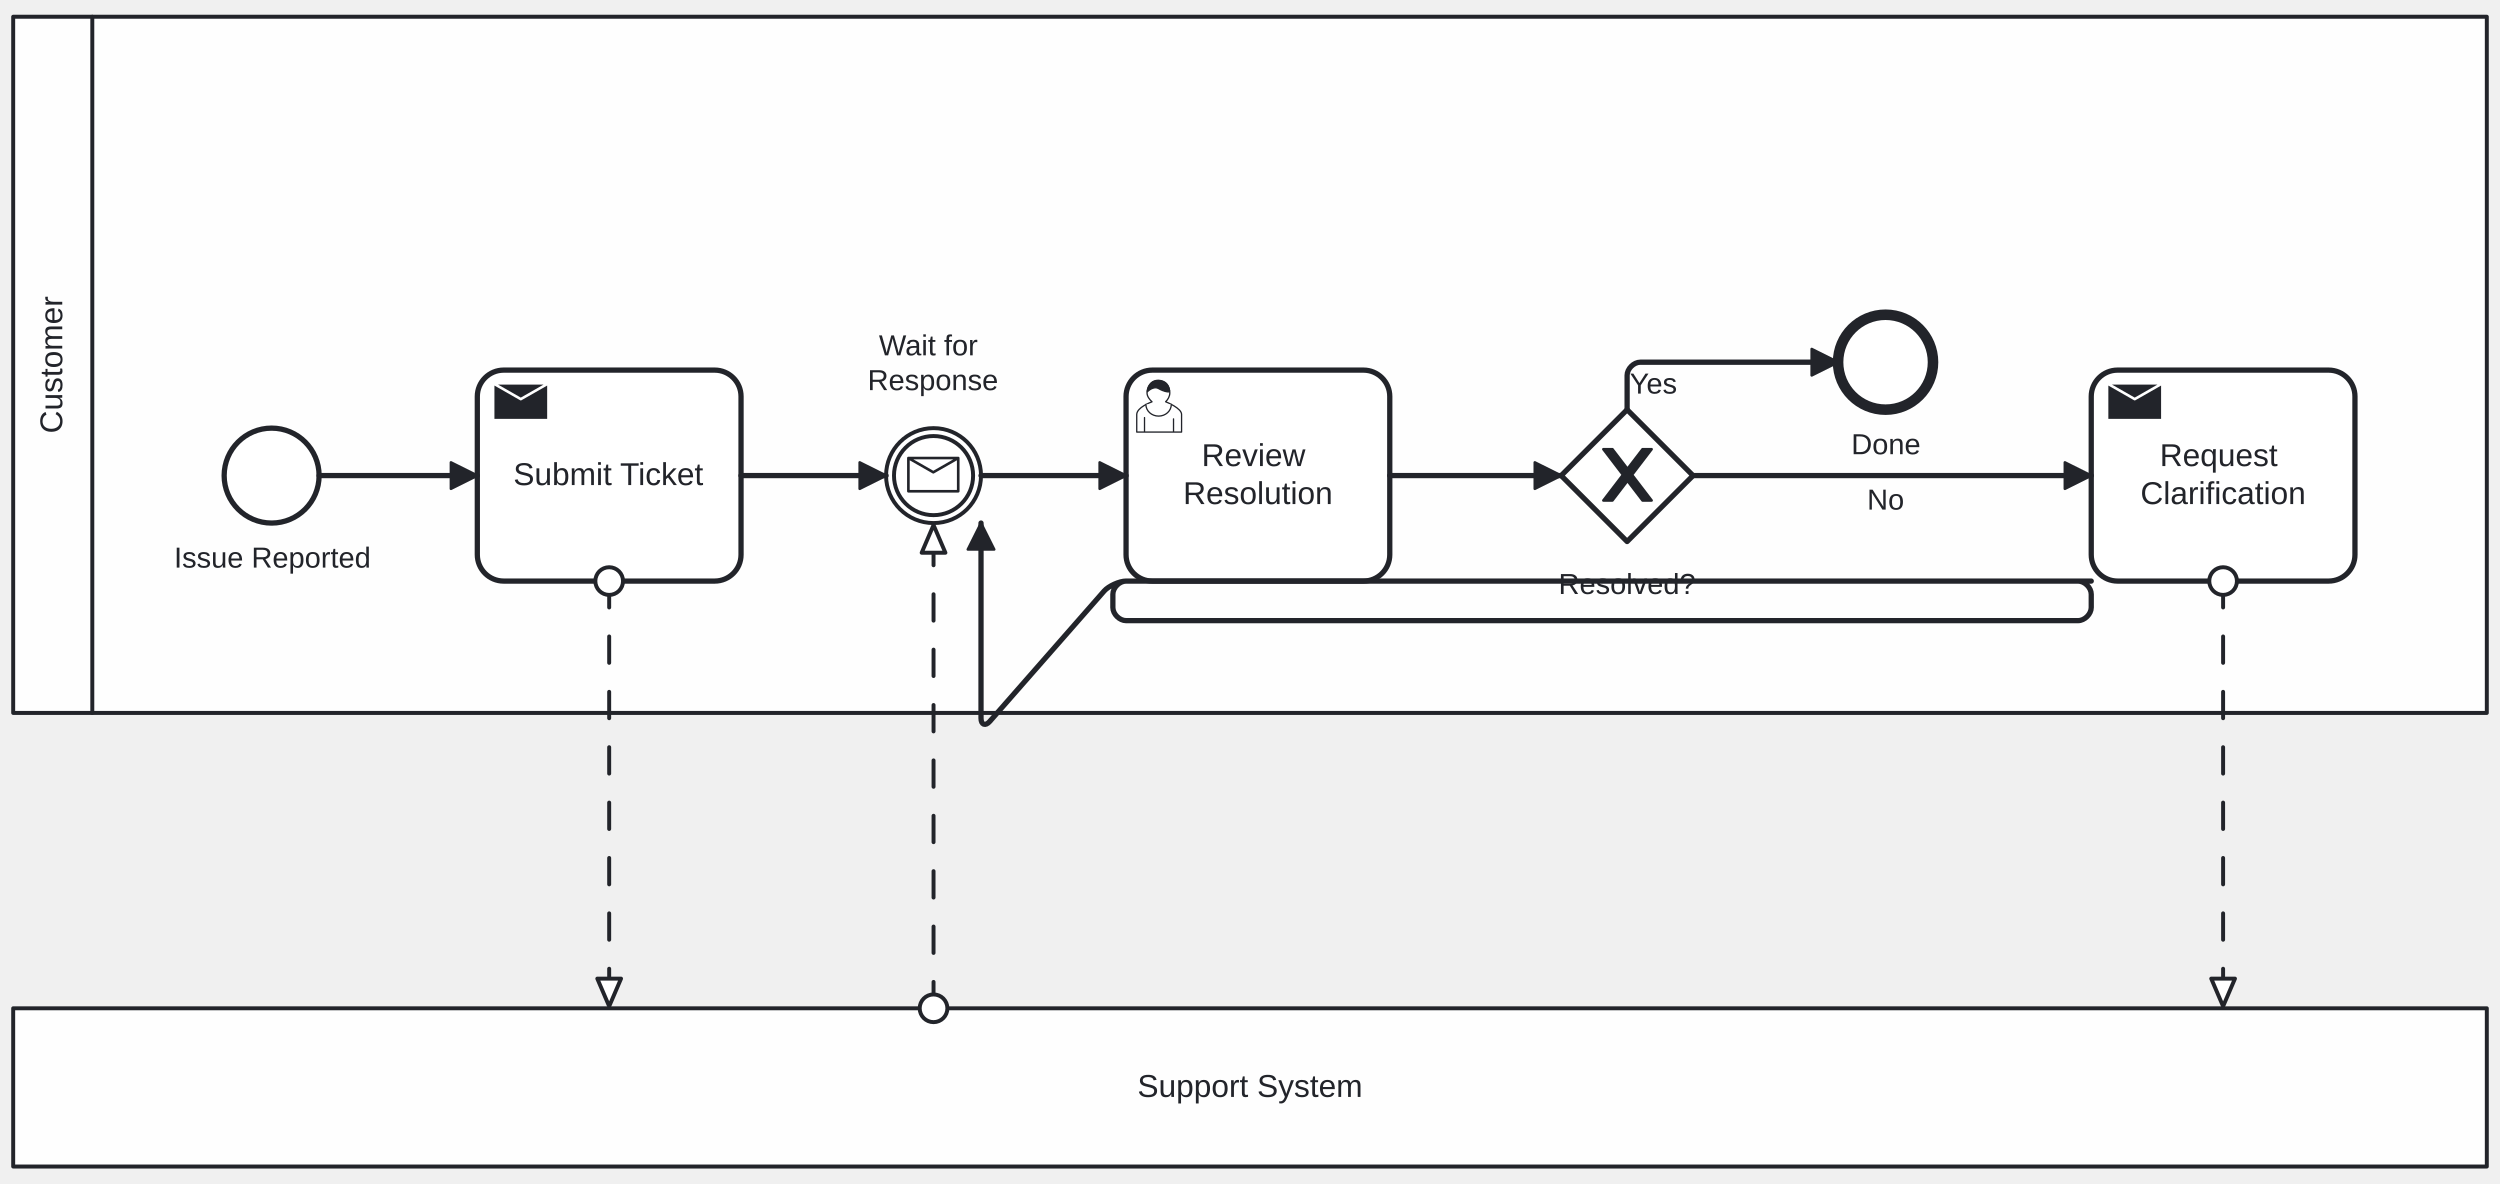
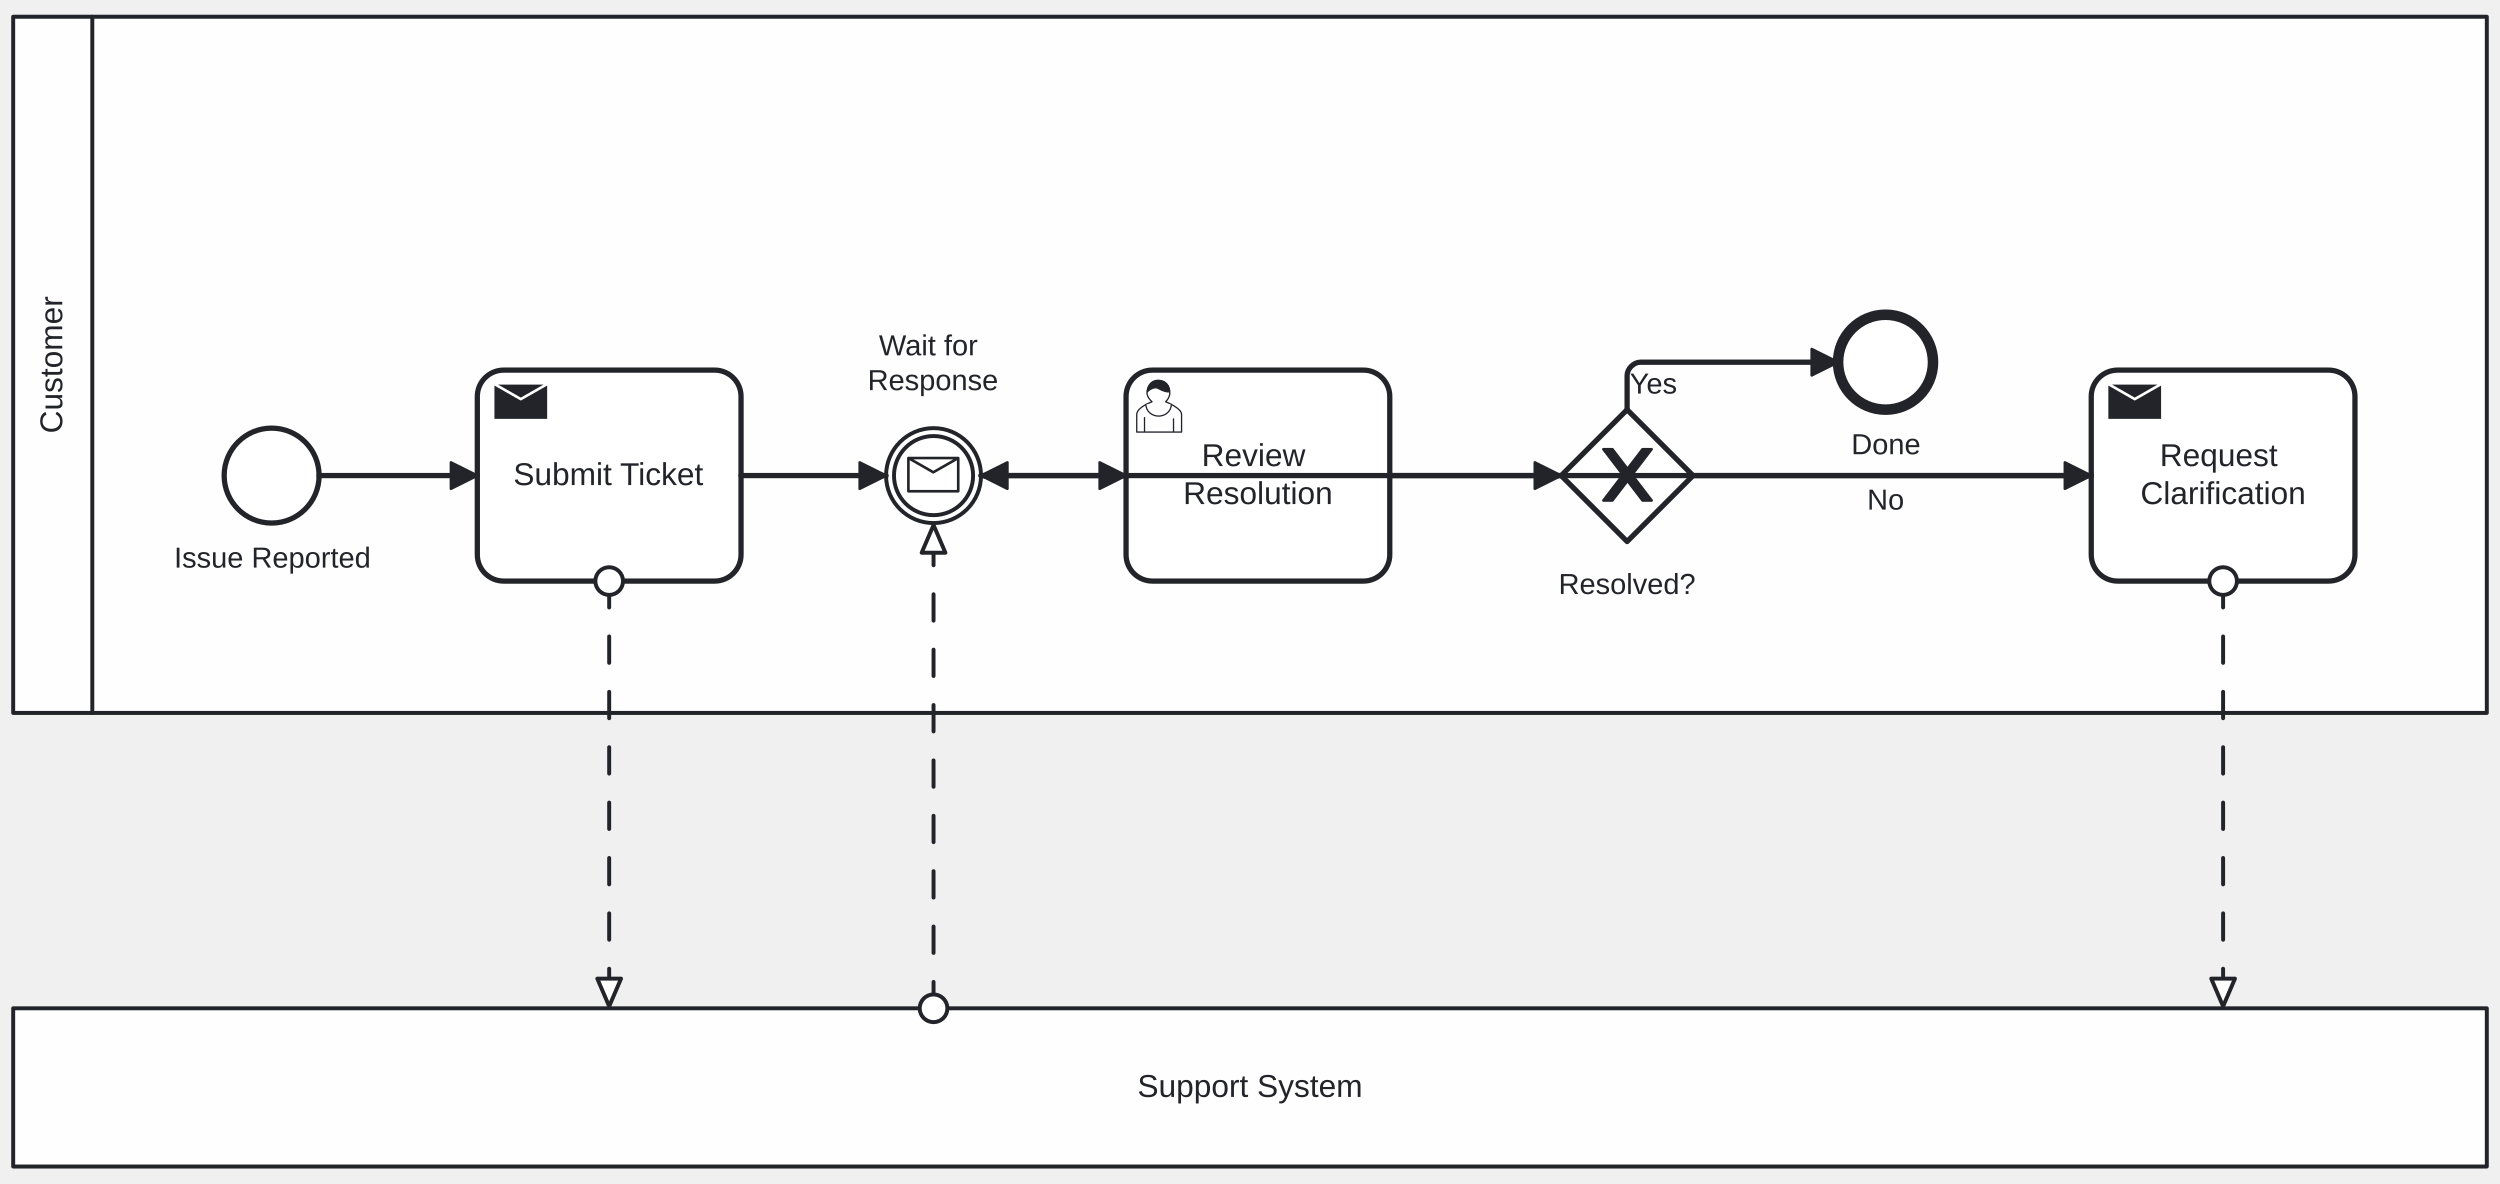
<svg xmlns="http://www.w3.org/2000/svg" width="1105" height="523" viewBox="157 77 948 446" version="1.1">
  <g class="djs-group">
    <g class="djs-element djs-shape" data-element-id="Participant_Customer" style="display: block;" transform="translate(162, 82)">
      <g class="djs-visual">
        <rect x="0" y="0" width="938" height="264" rx="0" ry="0" style="stroke-linecap: round; stroke-linejoin: round; stroke: hsl(225, 10%, 15%); stroke-width: 1.5px; fill: white; fill-opacity: 0.95;" />
        <path style="fill: none; stroke-linecap: round; stroke-linejoin: round; stroke: hsl(225, 10%, 15%); stroke-width: 1.5px;" d="M30,0L30,264" />
        <text style="font-family: Arial, sans-serif; font-size: 12px; font-weight: normal; fill: hsl(225, 10%, 15%);" lineHeight="1.2" class="djs-label" transform="matrix(-1.8369701987210297e-16, -1, 1, -1.8369701987210297e-16, 0, 264)">
          <tspan x="105.996" y="18.6">Customer</tspan>
        </text>
      </g>
      <rect x="-5" y="-5" rx="4" width="948" height="274" style="fill: none;" class="djs-outline" />
      <rect style="fill: none; stroke-opacity: 0; stroke: white; stroke-width: 15px;" class="djs-hit djs-hit-no-move" x="0" y="0" width="938" height="264" />
      <rect style="fill: none; stroke-opacity: 0; stroke: white; stroke-width: 15px;" class="djs-hit djs-hit-click-stroke" x="0" y="0" width="938" height="264" />
      <rect style="fill: none; stroke-opacity: 0; stroke: white; stroke-width: 15px;" class="djs-hit djs-hit-all" x="0" y="0" width="30" height="264" />
    </g>
    <g class="djs-children">
      <g class="djs-group">
        <g class="djs-element djs-shape" data-element-id="StartEvent_IssueReported" style="display: block;" transform="translate(242, 238)">
          <g class="djs-visual">
            <circle cx="18" cy="18" r="18" style="stroke-linecap: round; stroke-linejoin: round; stroke: hsl(225, 10%, 15%); stroke-width: 2px; fill: white; fill-opacity: 0.95;" />
          </g>
          <rect style="fill: none; stroke-opacity: 0; stroke: white; stroke-width: 15px;" class="djs-hit djs-hit-all" x="0" y="0" width="36" height="36" />
          <circle cx="18" cy="18" r="23" style="fill: none;" class="djs-outline" />
        </g>
      </g>
      <g class="djs-group">
        <g class="djs-element djs-shape" data-element-id="SendTask_SubmitTicket" style="display: block;" transform="translate(338, 216)">
          <g class="djs-visual">
            <rect x="0" y="0" width="100" height="80" rx="10" ry="10" style="stroke-linecap: round; stroke-linejoin: round; stroke: hsl(225, 10%, 15%); stroke-width: 2px; fill: white; fill-opacity: 0.95;" />
            <text style="font-family: Arial, sans-serif; font-size: 12px; font-weight: normal; fill: hsl(225, 10%, 15%);" lineHeight="1.2" class="djs-label">
              <tspan x="13.658" y="43.6">Submit Ticket</tspan>
            </text>
            <path style="fill: hsl(225, 10%, 15%); stroke-linecap: round; stroke-linejoin: round; stroke: white; stroke-width: 1px;" d="m 5.985,4.998 l 0,14 l 21,0 l 0,-14 z l 10.5,6 l 10.5,-6" />
          </g>
          <rect style="fill: none; stroke-opacity: 0; stroke: white; stroke-width: 15px;" class="djs-hit djs-hit-all" x="0" y="0" width="100" height="80" />
          <rect x="-5" y="-5" rx="14" width="110" height="90" style="fill: none;" class="djs-outline" />
        </g>
      </g>
      <g class="djs-group">
        <g class="djs-element djs-shape" data-element-id="Event_WaitForResponse" style="display: block;" transform="translate(493, 238)">
          <g class="djs-visual">
            <circle cx="18" cy="18" r="18" style="stroke-linecap: round; stroke-linejoin: round; stroke: hsl(225, 10%, 15%); stroke-width: 1.5px; fill: white; fill-opacity: 0.95;" />
            <circle cx="18" cy="18" r="15" style="stroke-linecap: round; stroke-linejoin: round; stroke: hsl(225, 10%, 15%); stroke-width: 1.5px; fill: none;" />
            <path style="fill: white; stroke-linecap: round; stroke-linejoin: round; stroke: hsl(225, 10%, 15%); stroke-width: 1px;" d="m 8.46,11.34 l 0,12.6 l 18.9,0 l 0,-12.6 z l 9.45,5.4 l 9.45,-5.4" />
          </g>
          <rect style="fill: none; stroke-opacity: 0; stroke: white; stroke-width: 15px;" class="djs-hit djs-hit-all" x="0" y="0" width="36" height="36" />
          <circle cx="18" cy="18" r="23" style="fill: none;" class="djs-outline" />
        </g>
      </g>
      <g class="djs-group">
        <g class="djs-element djs-shape" data-element-id="UserTask_ReviewResolution" style="display: block;" transform="translate(584, 216)">
          <g class="djs-visual">
            <rect x="0" y="0" width="100" height="80" rx="10" ry="10" style="stroke-linecap: round; stroke-linejoin: round; stroke: hsl(225, 10%, 15%); stroke-width: 2px; fill: white; fill-opacity: 0.95;" />
            <text style="font-family: Arial, sans-serif; font-size: 12px; font-weight: normal; fill: hsl(225, 10%, 15%);" lineHeight="1.2" class="djs-label">
              <tspan x="28.664" y="36.4">Review </tspan>
              <tspan x="21.656" y="50.8">Resolution</tspan>
            </text>
            <path style="fill: white; stroke-linecap: round; stroke-linejoin: round; stroke: hsl(225, 10%, 15%); stroke-width: 0.5px;" d="m 15,12 c 0.909,-0.845 1.594,-2.049 1.594,-3.385 0,-2.554 -1.805,-4.622 -4.357,-4.622 -2.552,0 -4.288,2.068 -4.288,4.622 0,1.348 0.974,2.562 1.896,3.405 -0.529,0.187 -5.669,2.097 -5.794,4.756 v 6.718 h 17 v -6.718 c 0,-2.298 -5.528,-4.595 -6.051,-4.776 zm -8,6 l 0,5.5 m 11,0 l 0,-5" />
            <path style="fill: white; stroke-linecap: round; stroke-linejoin: round; stroke: hsl(225, 10%, 15%); stroke-width: 0.5px;" d="m 15,12 m 2.162,1.009 c 0,2.447 -2.158,4.431 -4.821,4.431 -2.665,0 -4.822,-1.981 -4.822,-4.431 " />
            <path style="fill: hsl(225, 10%, 15%); stroke-linecap: round; stroke-linejoin: round; stroke: hsl(225, 10%, 15%); stroke-width: 0.5px;" d="m 15,12 m -6.9,-3.80 c 0,0 2.251,-2.358 4.274,-1.177 2.024,1.181 4.221,1.537 4.124,0.965 -0.098,-0.57 -0.117,-3.791 -4.191,-4.136 -3.575,0.001 -4.208,3.367 -4.207,4.348 z" />
          </g>
          <rect style="fill: none; stroke-opacity: 0; stroke: white; stroke-width: 15px;" class="djs-hit djs-hit-all" x="0" y="0" width="100" height="80" />
          <rect x="-5" y="-5" rx="14" width="110" height="90" style="fill: none;" class="djs-outline" />
        </g>
      </g>
      <g class="djs-group">
        <g class="djs-element djs-shape" data-element-id="Gateway_Resolved" style="display: block;" transform="translate(749, 231)">
          <g class="djs-visual">
            <polygon style="stroke-linecap: round; stroke-linejoin: round; stroke: hsl(225, 10%, 15%); stroke-width: 2px; fill: white; fill-opacity: 0.95;" points="25,0 50,25 25,50 0,25" />
            <path style="fill: hsl(225, 10%, 15%); stroke-linecap: round; stroke-linejoin: round; stroke: hsl(225, 10%, 15%); stroke-width: 1px;" d="m 16,15 7.429,9.714 -7.429,9.714 3.429,0 5.714,-7.464 5.714,7.464 3.429,0 -7.429,-9.714 7.429,-9.714 -3.429,0 -5.714,7.464 -5.714,-7.464 -3.429,0 z" />
          </g>
          <rect style="fill: none; stroke-opacity: 0; stroke: white; stroke-width: 15px;" class="djs-hit djs-hit-all" x="0" y="0" width="50" height="50" />
          <rect style="transform-box: fill-box; transform: rotate(45deg); transform-origin: center; fill: none;" x="2" y="2" rx="4" width="46" height="46" class="djs-outline" />
        </g>
      </g>
      <g class="djs-group">
        <g class="djs-element djs-shape" data-element-id="EndEvent_Done" style="display: block;" transform="translate(854, 195)">
          <g class="djs-visual">
            <circle cx="18" cy="18" r="18" style="stroke-linecap: round; stroke-linejoin: round; stroke: hsl(225, 10%, 15%); stroke-width: 4px; fill: white; fill-opacity: 0.95;" />
          </g>
          <rect style="fill: none; stroke-opacity: 0; stroke: white; stroke-width: 15px;" class="djs-hit djs-hit-all" x="0" y="0" width="36" height="36" />
          <circle cx="18" cy="18" r="24" style="fill: none;" class="djs-outline" />
        </g>
      </g>
      <g class="djs-group">
        <g class="djs-element djs-shape selected" data-element-id="SendTask_RequestClarification" style="display: block;" transform="translate(950, 216)">
          <g class="djs-visual">
            <rect x="0" y="0" width="100" height="80" rx="10" ry="10" style="stroke-linecap: round; stroke-linejoin: round; stroke: hsl(225, 10%, 15%); stroke-width: 2px; fill: white; fill-opacity: 0.95;" />
            <text style="font-family: Arial, sans-serif; font-size: 12px; font-weight: normal; fill: hsl(225, 10%, 15%);" lineHeight="1.2" class="djs-label">
              <tspan x="25.988" y="36.4">Request </tspan>
              <tspan x="18.662" y="50.8">Clarification</tspan>
            </text>
            <path style="fill: hsl(225, 10%, 15%); stroke-linecap: round; stroke-linejoin: round; stroke: white; stroke-width: 1px;" d="m 5.985,4.998 l 0,14 l 21,0 l 0,-14 z l 10.5,6 l 10.5,-6" />
          </g>
          <rect style="fill: none; stroke-opacity: 0; stroke: white; stroke-width: 15px;" class="djs-hit djs-hit-all" x="0" y="0" width="100" height="80" />
          <rect x="-5" y="-5" rx="14" width="110" height="90" style="fill: none;" class="djs-outline" />
        </g>
      </g>
      <g class="djs-group">
-         <g class="djs-element djs-connection" data-element-id="Flow_1jqwje6" style="display: block;">
-           <g class="djs-visual">
-             <defs>
-               <marker id="marker-8x2biox06k7z88grm3qwsxjr0" viewBox="0 0 20 20" refX="11" refY="10" markerWidth="10" markerHeight="10" orient="auto">
-                 <path d="M 1 5 L 11 10 L 1 15 Z" style="stroke-linecap: round; stroke-linejoin: round; stroke: hsl(225, 10%, 15%); stroke-width: 1px; fill: hsl(225, 10%, 15%);" />
-               </marker>
-             </defs>
-             <path style="fill: none; stroke-linecap: round; stroke-linejoin: round; stroke: hsl(225, 10%, 15%); stroke-width: 2px; marker-end: url(#marker-8x2biox06k7z88grm3qwsxjr0);" data-corner-radius="5" d="M278,256L338,256" />
+         <g class="djs-element djs-connection" data-element-id="Flow_16tklld" style="display: block;">
+           <g class="djs-visual">
+             <defs>
+               <marker id="marker-7wu71dv52p2u1iz8naidk97pk" viewBox="0 0 20 20" refX="11" refY="10" markerWidth="10" markerHeight="10" orient="auto">
+                 <path d="M 1 5 L 11 10 L 1 15 Z" style="stroke-linecap: round; stroke-linejoin: round; stroke: hsl(225, 10%, 15%); stroke-width: 1px; fill: hsl(225, 10%, 15%);" />
+               </marker>
+             </defs>
+             <path style="fill: none; stroke-linecap: round; stroke-linejoin: round; stroke: hsl(225, 10%, 15%); stroke-width: 2px; marker-end: url(#marker-7wu71dv52p2u1iz8naidk97pk);" data-corner-radius="5" d="M278,256L338,256" />
          </g>
          <path d="M278,256L338,256" style="fill: none; stroke-opacity: 0; stroke: white; stroke-width: 15px;" class="djs-hit djs-hit-stroke" />
          <rect x="273" y="251" rx="4" width="70" height="10" style="fill: none;" class="djs-outline" />
        </g>
      </g>
      <g class="djs-group">
-         <g class="djs-element djs-connection" data-element-id="Flow_0akmbyj" style="display: block;">
-           <g class="djs-visual">
-             <defs>
-               <marker id="marker-4z3qp4z0vp433qf2rbvd6iez0" viewBox="0 0 20 20" refX="11" refY="10" markerWidth="10" markerHeight="10" orient="auto">
-                 <path d="M 1 5 L 11 10 L 1 15 Z" style="stroke-linecap: round; stroke-linejoin: round; stroke: hsl(225, 10%, 15%); stroke-width: 1px; fill: hsl(225, 10%, 15%);" />
-               </marker>
-             </defs>
-             <path style="fill: none; stroke-linecap: round; stroke-linejoin: round; stroke: hsl(225, 10%, 15%); stroke-width: 2px; marker-end: url(#marker-4z3qp4z0vp433qf2rbvd6iez0);" data-corner-radius="5" d="M438,256L493,256" />
+         <g class="djs-element djs-connection" data-element-id="Flow_0s8qykr" style="display: block;">
+           <g class="djs-visual">
+             <defs>
+               <marker id="marker-b39z7r3nf5foj1tgs4yeaozxv" viewBox="0 0 20 20" refX="11" refY="10" markerWidth="10" markerHeight="10" orient="auto">
+                 <path d="M 1 5 L 11 10 L 1 15 Z" style="stroke-linecap: round; stroke-linejoin: round; stroke: hsl(225, 10%, 15%); stroke-width: 1px; fill: hsl(225, 10%, 15%);" />
+               </marker>
+             </defs>
+             <path style="fill: none; stroke-linecap: round; stroke-linejoin: round; stroke: hsl(225, 10%, 15%); stroke-width: 2px; marker-end: url(#marker-b39z7r3nf5foj1tgs4yeaozxv);" data-corner-radius="5" d="M438,256L493,256" />
          </g>
          <path d="M438,256L493,256" style="fill: none; stroke-opacity: 0; stroke: white; stroke-width: 15px;" class="djs-hit djs-hit-stroke" />
          <rect x="433" y="251" rx="4" width="65" height="10" style="fill: none;" class="djs-outline" />
        </g>
      </g>
      <g class="djs-group">
        <g class="djs-element djs-connection" data-element-id="Flow_RequestClarification_to_WaitForResponse" style="display: block;">
          <g class="djs-visual">
            <defs>
-               <marker id="marker-brjx2ca4k38w87w3twgv44rsa" viewBox="0 0 20 20" refX="11" refY="10" markerWidth="10" markerHeight="10" orient="auto">
-                 <path d="M 1 5 L 11 10 L 1 15 Z" style="stroke-linecap: round; stroke-linejoin: round; stroke: hsl(225, 10%, 15%); stroke-width: 1px; fill: hsl(225, 10%, 15%);" />
-               </marker>
-             </defs>
-             <path style="fill: none; stroke-linecap: round; stroke-linejoin: round; stroke: hsl(225, 10%, 15%); stroke-width: 2px; marker-end: url(#marker-brjx2ca4k38w87w3twgv44rsa);" data-corner-radius="5" d="M950,296L584,296C581.5,296,579,298.5,579,301L579,306C579,308.5,581.5,311,584,311L945,311C947.5,311,950,308.5,950,306L950,301C950,298.5,947.5,296,945,296L584,296C581.5,296,579,298.5,579,301L579,306C579,308.5,581.5,311,584,311L945,311C947.5,311,950,308.5,950,306L950,301C950,298.5,947.5,296,945,296L584,296C581.5,296,579,298.5,579,301L579,306C579,308.5,581.5,311,584,311L945,311C947.5,311,950,308.5,950,306L950,301C950,298.5,947.5,296,945,296L584,296C581.5,296,579,298.5,579,301L579,306C579,308.5,581.5,311,584,311L945,311C947.5,311,950,308.5,950,306L950,301C950,298.5,947.5,296,945,296L584,296C581.5,296,579,298.5,579,301L579,306C579,308.5,581.5,311,584,311L945,311C947.5,311,950,308.5,950,306L950,301C950,298.5,947.5,296,945,296L584,296C581.5,296,579,298.5,579,301L579,306C579,308.5,581.5,311,584,311L945,311C947.5,311,950,308.5,950,306L950,301C950,298.5,947.5,296,945,296L584,296C581.5,296,577.351,297.879,575.703,299.759L532.297,349.241C530.649,351.121,529,350.5,529,348L529,274" />
-           </g>
-           <path d="M950,296L579,296L579,311L950,311L950,296L579,296L579,311L950,311L950,296L579,296L579,311L950,311L950,296L579,296L579,311L950,311L950,296L579,296L579,311L950,311L950,296L579,296L579,311L950,311L950,296L579,296L529,353L529,274" style="fill: none; stroke-opacity: 0; stroke: white; stroke-width: 15px;" class="djs-hit djs-hit-stroke" />
-           <rect x="524" y="269" rx="4" width="431" height="89" style="fill: none;" class="djs-outline" />
-         </g>
-       </g>
-       <g class="djs-group">
-         <g class="djs-element djs-connection" data-element-id="Flow_0baluxb" style="display: block;">
-           <g class="djs-visual">
-             <defs>
-               <marker id="marker-0xe5yx1knikc8cc2l4o2jqxxd" viewBox="0 0 20 20" refX="11" refY="10" markerWidth="10" markerHeight="10" orient="auto">
-                 <path d="M 1 5 L 11 10 L 1 15 Z" style="stroke-linecap: round; stroke-linejoin: round; stroke: hsl(225, 10%, 15%); stroke-width: 1px; fill: hsl(225, 10%, 15%);" />
-               </marker>
-             </defs>
-             <path style="fill: none; stroke-linecap: round; stroke-linejoin: round; stroke: hsl(225, 10%, 15%); stroke-width: 2px; marker-end: url(#marker-0xe5yx1knikc8cc2l4o2jqxxd);" data-corner-radius="5" d="M529,256L584,256" />
+               <marker id="marker-1x583kfudc2pcxrz3mh36vrvt" viewBox="0 0 20 20" refX="11" refY="10" markerWidth="10" markerHeight="10" orient="auto">
+                 <path d="M 1 5 L 11 10 L 1 15 Z" style="stroke-linecap: round; stroke-linejoin: round; stroke: hsl(225, 10%, 15%); stroke-width: 1px; fill: hsl(225, 10%, 15%);" />
+               </marker>
+             </defs>
+             <path style="fill: none; stroke-linecap: round; stroke-linejoin: round; stroke: hsl(225, 10%, 15%); stroke-width: 2px; marker-end: url(#marker-1x583kfudc2pcxrz3mh36vrvt);" data-corner-radius="5" d="M950,256L529,256" />
+           </g>
+           <path d="M950,256L529,256" style="fill: none; stroke-opacity: 0; stroke: white; stroke-width: 15px;" class="djs-hit djs-hit-stroke" />
+           <rect x="524" y="251" rx="4" width="431" height="10" style="fill: none;" class="djs-outline" />
+         </g>
+       </g>
+       <g class="djs-group">
+         <g class="djs-element djs-connection" data-element-id="Flow_0i3lnz4" style="display: block;">
+           <g class="djs-visual">
+             <defs>
+               <marker id="marker-0d6mgt27letof4duvl84tdkbz" viewBox="0 0 20 20" refX="11" refY="10" markerWidth="10" markerHeight="10" orient="auto">
+                 <path d="M 1 5 L 11 10 L 1 15 Z" style="stroke-linecap: round; stroke-linejoin: round; stroke: hsl(225, 10%, 15%); stroke-width: 1px; fill: hsl(225, 10%, 15%);" />
+               </marker>
+             </defs>
+             <path style="fill: none; stroke-linecap: round; stroke-linejoin: round; stroke: hsl(225, 10%, 15%); stroke-width: 2px; marker-end: url(#marker-0d6mgt27letof4duvl84tdkbz);" data-corner-radius="5" d="M529,256L584,256" />
          </g>
          <path d="M529,256L584,256" style="fill: none; stroke-opacity: 0; stroke: white; stroke-width: 15px;" class="djs-hit djs-hit-stroke" />
          <rect x="524" y="251" rx="4" width="65" height="10" style="fill: none;" class="djs-outline" />
        </g>
      </g>
      <g class="djs-group">
-         <g class="djs-element djs-connection" data-element-id="Flow_0xjrs3f" style="display: block;">
-           <g class="djs-visual">
-             <defs>
-               <marker id="marker-270ez17ghrjella9rkjhfxa7z" viewBox="0 0 20 20" refX="11" refY="10" markerWidth="10" markerHeight="10" orient="auto">
-                 <path d="M 1 5 L 11 10 L 1 15 Z" style="stroke-linecap: round; stroke-linejoin: round; stroke: hsl(225, 10%, 15%); stroke-width: 1px; fill: hsl(225, 10%, 15%);" />
-               </marker>
-             </defs>
-             <path style="fill: none; stroke-linecap: round; stroke-linejoin: round; stroke: hsl(225, 10%, 15%); stroke-width: 2px; marker-end: url(#marker-270ez17ghrjella9rkjhfxa7z);" data-corner-radius="5" d="M684,256L749,256" />
+         <g class="djs-element djs-connection" data-element-id="Flow_00qwx1f" style="display: block;">
+           <g class="djs-visual">
+             <defs>
+               <marker id="marker-d2tqk4wm3r6d3mqj97lta4rko" viewBox="0 0 20 20" refX="11" refY="10" markerWidth="10" markerHeight="10" orient="auto">
+                 <path d="M 1 5 L 11 10 L 1 15 Z" style="stroke-linecap: round; stroke-linejoin: round; stroke: hsl(225, 10%, 15%); stroke-width: 1px; fill: hsl(225, 10%, 15%);" />
+               </marker>
+             </defs>
+             <path style="fill: none; stroke-linecap: round; stroke-linejoin: round; stroke: hsl(225, 10%, 15%); stroke-width: 2px; marker-end: url(#marker-d2tqk4wm3r6d3mqj97lta4rko);" data-corner-radius="5" d="M684,256L749,256" />
          </g>
          <path d="M684,256L749,256" style="fill: none; stroke-opacity: 0; stroke: white; stroke-width: 15px;" class="djs-hit djs-hit-stroke" />
          <rect x="679" y="251" rx="4" width="75" height="10" style="fill: none;" class="djs-outline" />
        </g>
      </g>
      <g class="djs-group">
        <g class="djs-element djs-connection" data-element-id="Flow_Yes" style="display: block;">
          <g class="djs-visual">
            <defs>
-               <marker id="marker-3mckrghxquwryo5hoebkul0k7" viewBox="0 0 20 20" refX="11" refY="10" markerWidth="10" markerHeight="10" orient="auto">
-                 <path d="M 1 5 L 11 10 L 1 15 Z" style="stroke-linecap: round; stroke-linejoin: round; stroke: hsl(225, 10%, 15%); stroke-width: 1px; fill: hsl(225, 10%, 15%);" />
-               </marker>
-             </defs>
-             <path style="fill: none; stroke-linecap: round; stroke-linejoin: round; stroke: hsl(225, 10%, 15%); stroke-width: 2px; marker-end: url(#marker-3mckrghxquwryo5hoebkul0k7);" data-corner-radius="5" d="M774,231L774,218C774,215.5,776.5,213,779,213L854,213" />
+               <marker id="marker-0yrul705a08kwrmmp39i01hob" viewBox="0 0 20 20" refX="11" refY="10" markerWidth="10" markerHeight="10" orient="auto">
+                 <path d="M 1 5 L 11 10 L 1 15 Z" style="stroke-linecap: round; stroke-linejoin: round; stroke: hsl(225, 10%, 15%); stroke-width: 1px; fill: hsl(225, 10%, 15%);" />
+               </marker>
+             </defs>
+             <path style="fill: none; stroke-linecap: round; stroke-linejoin: round; stroke: hsl(225, 10%, 15%); stroke-width: 2px; marker-end: url(#marker-0yrul705a08kwrmmp39i01hob);" data-corner-radius="5" d="M774,231L774,218C774,215.5,776.5,213,779,213L854,213" />
          </g>
          <path d="M774,231L774,213L854,213" style="fill: none; stroke-opacity: 0; stroke: white; stroke-width: 15px;" class="djs-hit djs-hit-stroke" />
          <rect x="769" y="208" rx="4" width="90" height="28" style="fill: none;" class="djs-outline" />
        </g>
      </g>
      <g class="djs-group">
        <g class="djs-element djs-connection" data-element-id="Flow_No" style="display: block;">
          <g class="djs-visual">
            <defs>
-               <marker id="marker-7gaugy8hflir840mfm10i2izd" viewBox="0 0 20 20" refX="11" refY="10" markerWidth="10" markerHeight="10" orient="auto">
-                 <path d="M 1 5 L 11 10 L 1 15 Z" style="stroke-linecap: round; stroke-linejoin: round; stroke: hsl(225, 10%, 15%); stroke-width: 1px; fill: hsl(225, 10%, 15%);" />
-               </marker>
-             </defs>
-             <path style="fill: none; stroke-linecap: round; stroke-linejoin: round; stroke: hsl(225, 10%, 15%); stroke-width: 2px; marker-end: url(#marker-7gaugy8hflir840mfm10i2izd);" data-corner-radius="5" d="M799,256L950,256" />
+               <marker id="marker-7alzx0xbpxlbwl5jd0qtgsqc3" viewBox="0 0 20 20" refX="11" refY="10" markerWidth="10" markerHeight="10" orient="auto">
+                 <path d="M 1 5 L 11 10 L 1 15 Z" style="stroke-linecap: round; stroke-linejoin: round; stroke: hsl(225, 10%, 15%); stroke-width: 1px; fill: hsl(225, 10%, 15%);" />
+               </marker>
+             </defs>
+             <path style="fill: none; stroke-linecap: round; stroke-linejoin: round; stroke: hsl(225, 10%, 15%); stroke-width: 2px; marker-end: url(#marker-7alzx0xbpxlbwl5jd0qtgsqc3);" data-corner-radius="5" d="M799,256L950,256" />
          </g>
          <path d="M799,256L950,256" style="fill: none; stroke-opacity: 0; stroke: white; stroke-width: 15px;" class="djs-hit djs-hit-stroke" />
          <rect x="794" y="251" rx="4" width="161" height="10" style="fill: none;" class="djs-outline" />
        </g>
      </g>
    </g>
  </g>
  <g class="djs-group">
    <g class="djs-element djs-shape" data-element-id="Participant_SupportSystem" style="display: block;" transform="translate(162, 458)">
      <g class="djs-visual">
        <rect x="0" y="0" width="938" height="60" rx="0" ry="0" style="stroke-linecap: round; stroke-linejoin: round; stroke: hsl(225, 10%, 15%); stroke-width: 1.5px; fill: white; fill-opacity: 0.95;" />
        <text style="font-family: Arial, sans-serif; font-size: 12px; font-weight: normal; fill: hsl(225, 10%, 15%);" lineHeight="1.2" class="djs-label">
          <tspan x="426.316" y="33.6">Support System</tspan>
        </text>
      </g>
      <rect x="-5" y="-5" rx="4" width="948" height="70" style="fill: none;" class="djs-outline" />
      <rect style="fill: none; stroke-opacity: 0; stroke: white; stroke-width: 15px;" class="djs-hit djs-hit-all" x="0" y="0" width="938" height="60" />
    </g>
  </g>
  <g class="djs-group">
    <g class="djs-element djs-connection" data-element-id="Flow_SubmitTicket_to_SupportSystem" style="display: block;">
      <g class="djs-visual">
        <defs>
-           <marker id="marker-5zvroqif94df2t861caddisk2" viewBox="0 0 20 20" refX="8.5" refY="5" markerWidth="20" markerHeight="20" orient="auto">
+           <marker id="marker-3hoedxfjxf34k2jmn4z56wezl" viewBox="0 0 20 20" refX="8.5" refY="5" markerWidth="20" markerHeight="20" orient="auto">
            <path d="m 1 5 l 0 -3 l 7 3 l -7 3 z" style="stroke-linecap: round; stroke-linejoin: round; stroke: hsl(225, 10%, 15%); stroke-width: 1px; fill: white; stroke-dasharray: 10000,1;" />
          </marker>
-           <marker id="marker-39st67h4mdz3jasg1vachmn84" viewBox="0 0 20 20" refX="6" refY="6" markerWidth="20" markerHeight="20" orient="auto">
+           <marker id="marker-877r3b8nzn5tvpazsj9gxezpl" viewBox="0 0 20 20" refX="6" refY="6" markerWidth="20" markerHeight="20" orient="auto">
            <circle cx="6" cy="6" r="3.5" style="stroke-linecap: round; stroke-linejoin: round; stroke: hsl(225, 10%, 15%); stroke-width: 1px; fill: white; stroke-dasharray: 10000,1;" />
          </marker>
        </defs>
-         <path style="fill: none; stroke-linecap: round; stroke-linejoin: round; stroke: hsl(225, 10%, 15%); stroke-width: 1.5px; marker-end: url(#marker-5zvroqif94df2t861caddisk2); marker-start: url(#marker-39st67h4mdz3jasg1vachmn84); stroke-dasharray: 10, 11;" data-corner-radius="5" d="M388,296L388,458" />
+         <path style="fill: none; stroke-linecap: round; stroke-linejoin: round; stroke: hsl(225, 10%, 15%); stroke-width: 1.5px; marker-end: url(#marker-3hoedxfjxf34k2jmn4z56wezl); marker-start: url(#marker-877r3b8nzn5tvpazsj9gxezpl); stroke-dasharray: 10, 11;" data-corner-radius="5" d="M388,296L388,458" />
      </g>
      <path d="M388,296L388,458" style="fill: none; stroke-opacity: 0; stroke: white; stroke-width: 15px;" class="djs-hit djs-hit-stroke" />
      <rect x="383" y="291" rx="4" width="10" height="172" style="fill: none;" class="djs-outline" />
    </g>
  </g>
  <g class="djs-group">
    <g class="djs-element djs-connection" data-element-id="Flow_SupportSystem_to_WaitForResponse" style="display: block;">
      <g class="djs-visual">
        <defs>
-           <marker id="marker-2kqohwbbebqgo0xuing2dxtg2" viewBox="0 0 20 20" refX="8.5" refY="5" markerWidth="20" markerHeight="20" orient="auto">
+           <marker id="marker-ccyy8uwm42kwj5fzowvwj105u" viewBox="0 0 20 20" refX="8.5" refY="5" markerWidth="20" markerHeight="20" orient="auto">
            <path d="m 1 5 l 0 -3 l 7 3 l -7 3 z" style="stroke-linecap: round; stroke-linejoin: round; stroke: hsl(225, 10%, 15%); stroke-width: 1px; fill: white; stroke-dasharray: 10000,1;" />
          </marker>
-           <marker id="marker-eyjvltpvp7m3kb5dm1d9yr8c7" viewBox="0 0 20 20" refX="6" refY="6" markerWidth="20" markerHeight="20" orient="auto">
+           <marker id="marker-4q5glix4yx1dqs0s0tl7k9ews" viewBox="0 0 20 20" refX="6" refY="6" markerWidth="20" markerHeight="20" orient="auto">
            <circle cx="6" cy="6" r="3.5" style="stroke-linecap: round; stroke-linejoin: round; stroke: hsl(225, 10%, 15%); stroke-width: 1px; fill: white; stroke-dasharray: 10000,1;" />
          </marker>
        </defs>
-         <path style="fill: none; stroke-linecap: round; stroke-linejoin: round; stroke: hsl(225, 10%, 15%); stroke-width: 1.5px; marker-end: url(#marker-2kqohwbbebqgo0xuing2dxtg2); marker-start: url(#marker-eyjvltpvp7m3kb5dm1d9yr8c7); stroke-dasharray: 10, 11;" data-corner-radius="5" d="M511,458L511,274" />
+         <path style="fill: none; stroke-linecap: round; stroke-linejoin: round; stroke: hsl(225, 10%, 15%); stroke-width: 1.5px; marker-end: url(#marker-ccyy8uwm42kwj5fzowvwj105u); marker-start: url(#marker-4q5glix4yx1dqs0s0tl7k9ews); stroke-dasharray: 10, 11;" data-corner-radius="5" d="M511,458L511,274" />
      </g>
      <path d="M511,458L511,274" style="fill: none; stroke-opacity: 0; stroke: white; stroke-width: 15px;" class="djs-hit djs-hit-stroke" />
      <rect x="506" y="269" rx="4" width="10" height="194" style="fill: none;" class="djs-outline" />
    </g>
  </g>
  <g class="djs-group">
    <g class="djs-element djs-connection" data-element-id="Flow_RequestClarification_to_SupportSystem" style="display: block;">
      <g class="djs-visual">
        <defs>
-           <marker id="marker-3b8wzq5697qkvwpyh4r1xxysw" viewBox="0 0 20 20" refX="8.5" refY="5" markerWidth="20" markerHeight="20" orient="auto">
+           <marker id="marker-7xq3uvxj0ylal6k8qeooh3j55" viewBox="0 0 20 20" refX="8.5" refY="5" markerWidth="20" markerHeight="20" orient="auto">
            <path d="m 1 5 l 0 -3 l 7 3 l -7 3 z" style="stroke-linecap: round; stroke-linejoin: round; stroke: hsl(225, 10%, 15%); stroke-width: 1px; fill: white; stroke-dasharray: 10000,1;" />
          </marker>
-           <marker id="marker-9blqccgsizviwjoslfttuvuqw" viewBox="0 0 20 20" refX="6" refY="6" markerWidth="20" markerHeight="20" orient="auto">
+           <marker id="marker-1aok6dvkutligp7zr2mglq8hl" viewBox="0 0 20 20" refX="6" refY="6" markerWidth="20" markerHeight="20" orient="auto">
            <circle cx="6" cy="6" r="3.5" style="stroke-linecap: round; stroke-linejoin: round; stroke: hsl(225, 10%, 15%); stroke-width: 1px; fill: white; stroke-dasharray: 10000,1;" />
          </marker>
        </defs>
-         <path style="fill: none; stroke-linecap: round; stroke-linejoin: round; stroke: hsl(225, 10%, 15%); stroke-width: 1.5px; marker-end: url(#marker-3b8wzq5697qkvwpyh4r1xxysw); marker-start: url(#marker-9blqccgsizviwjoslfttuvuqw); stroke-dasharray: 10, 11;" data-corner-radius="5" d="M1000,296L1000,458" />
+         <path style="fill: none; stroke-linecap: round; stroke-linejoin: round; stroke: hsl(225, 10%, 15%); stroke-width: 1.5px; marker-end: url(#marker-7xq3uvxj0ylal6k8qeooh3j55); marker-start: url(#marker-1aok6dvkutligp7zr2mglq8hl); stroke-dasharray: 10, 11;" data-corner-radius="5" d="M1000,296L1000,458" />
      </g>
      <path d="M1000,296L1000,458" style="fill: none; stroke-opacity: 0; stroke: white; stroke-width: 15px;" class="djs-hit djs-hit-stroke" />
      <rect x="995" y="291" rx="4" width="10" height="172" style="fill: none;" class="djs-outline" />
    </g>
  </g>
  <g class="djs-group">
    <g class="djs-element djs-shape" data-element-id="StartEvent_IssueReported_label" style="display: block;" transform="translate(223, 281)">
      <g class="djs-visual">
        <text style="font-family: Arial, sans-serif; font-size: 11px; font-weight: normal; fill: hsl(225, 10%, 15%);" lineHeight="1.2" class="djs-label">
          <tspan x="0" y="9.9">Issue Reported</tspan>
        </text>
      </g>
      <rect style="fill: none; stroke-opacity: 0; stroke: white; stroke-width: 15px;" class="djs-hit djs-hit-all" x="0" y="0" width="75" height="14" />
      <rect x="-5" y="-5" rx="4" width="85" height="24" style="fill: none;" class="djs-outline" />
    </g>
  </g>
  <g class="djs-group">
    <g class="djs-element djs-shape" data-element-id="Gateway_Resolved_label" style="display: block;" transform="translate(748, 291)">
      <g class="djs-visual">
        <text style="font-family: Arial, sans-serif; font-size: 11px; font-weight: normal; fill: hsl(225, 10%, 15%);" lineHeight="1.2" class="djs-label">
          <tspan x="0" y="9.9">Resolved?</tspan>
        </text>
      </g>
      <rect style="fill: none; stroke-opacity: 0; stroke: white; stroke-width: 15px;" class="djs-hit djs-hit-all" x="0" y="0" width="52" height="14" />
      <rect x="-5" y="-5" rx="4" width="62" height="24" style="fill: none;" class="djs-outline" />
    </g>
  </g>
  <g class="djs-group">
    <g class="djs-element djs-shape" data-element-id="EndEvent_Done_label" style="display: block;" transform="translate(859, 238)">
      <g class="djs-visual">
        <text style="font-family: Arial, sans-serif; font-size: 11px; font-weight: normal; fill: hsl(225, 10%, 15%);" lineHeight="1.2" class="djs-label">
          <tspan x="0" y="9.9">Done</tspan>
        </text>
      </g>
      <rect style="fill: none; stroke-opacity: 0; stroke: white; stroke-width: 15px;" class="djs-hit djs-hit-all" x="0" y="0" width="27" height="14" />
      <rect x="-5" y="-5" rx="4" width="37" height="24" style="fill: none;" class="djs-outline" />
    </g>
  </g>
  <g class="djs-group">
    <g class="djs-element djs-shape" data-element-id="Event_WaitForResponse_label" style="display: block;" transform="translate(486, 200.5)">
      <g class="djs-visual">
        <text style="font-family: Arial, sans-serif; font-size: 11px; font-weight: normal; fill: hsl(225, 10%, 15%);" lineHeight="1.2" class="djs-label">
          <tspan x="4.285" y="9.9">Wait for </tspan>
          <tspan x="0" y="23.1">Response</tspan>
        </text>
      </g>
      <rect style="fill: none; stroke-opacity: 0; stroke: white; stroke-width: 15px;" class="djs-hit djs-hit-all" x="0" y="0" width="50" height="27" />
      <rect x="-5" y="-5" rx="4" width="60" height="37" style="fill: none;" class="djs-outline" />
    </g>
  </g>
  <g class="djs-group">
    <g class="djs-element djs-shape" data-element-id="Flow_Yes_label" style="display: block;" transform="translate(775, 215)">
      <g class="djs-visual">
        <text style="font-family: Arial, sans-serif; font-size: 11px; font-weight: normal; fill: hsl(225, 10%, 15%);" lineHeight="1.2" class="djs-label">
          <tspan x="0" y="9.9">Yes</tspan>
        </text>
      </g>
      <rect style="fill: none; stroke-opacity: 0; stroke: white; stroke-width: 15px;" class="djs-hit djs-hit-all" x="0" y="0" width="19" height="14" />
      <rect x="-5" y="-5" rx="4" width="29" height="24" style="fill: none;" class="djs-outline" />
    </g>
  </g>
  <g class="djs-group">
    <g class="djs-element djs-shape" data-element-id="Flow_No_label" style="display: block;" transform="translate(865, 259)">
      <g class="djs-visual">
        <text style="font-family: Arial, sans-serif; font-size: 11px; font-weight: normal; fill: hsl(225, 10%, 15%);" lineHeight="1.2" class="djs-label">
          <tspan x="0" y="9.9">No</tspan>
        </text>
      </g>
      <rect style="fill: none; stroke-opacity: 0; stroke: white; stroke-width: 15px;" class="djs-hit djs-hit-all" x="0" y="0" width="15" height="14" />
      <rect x="-5" y="-5" rx="4" width="25" height="24" style="fill: none;" class="djs-outline" />
    </g>
  </g>
</svg>
